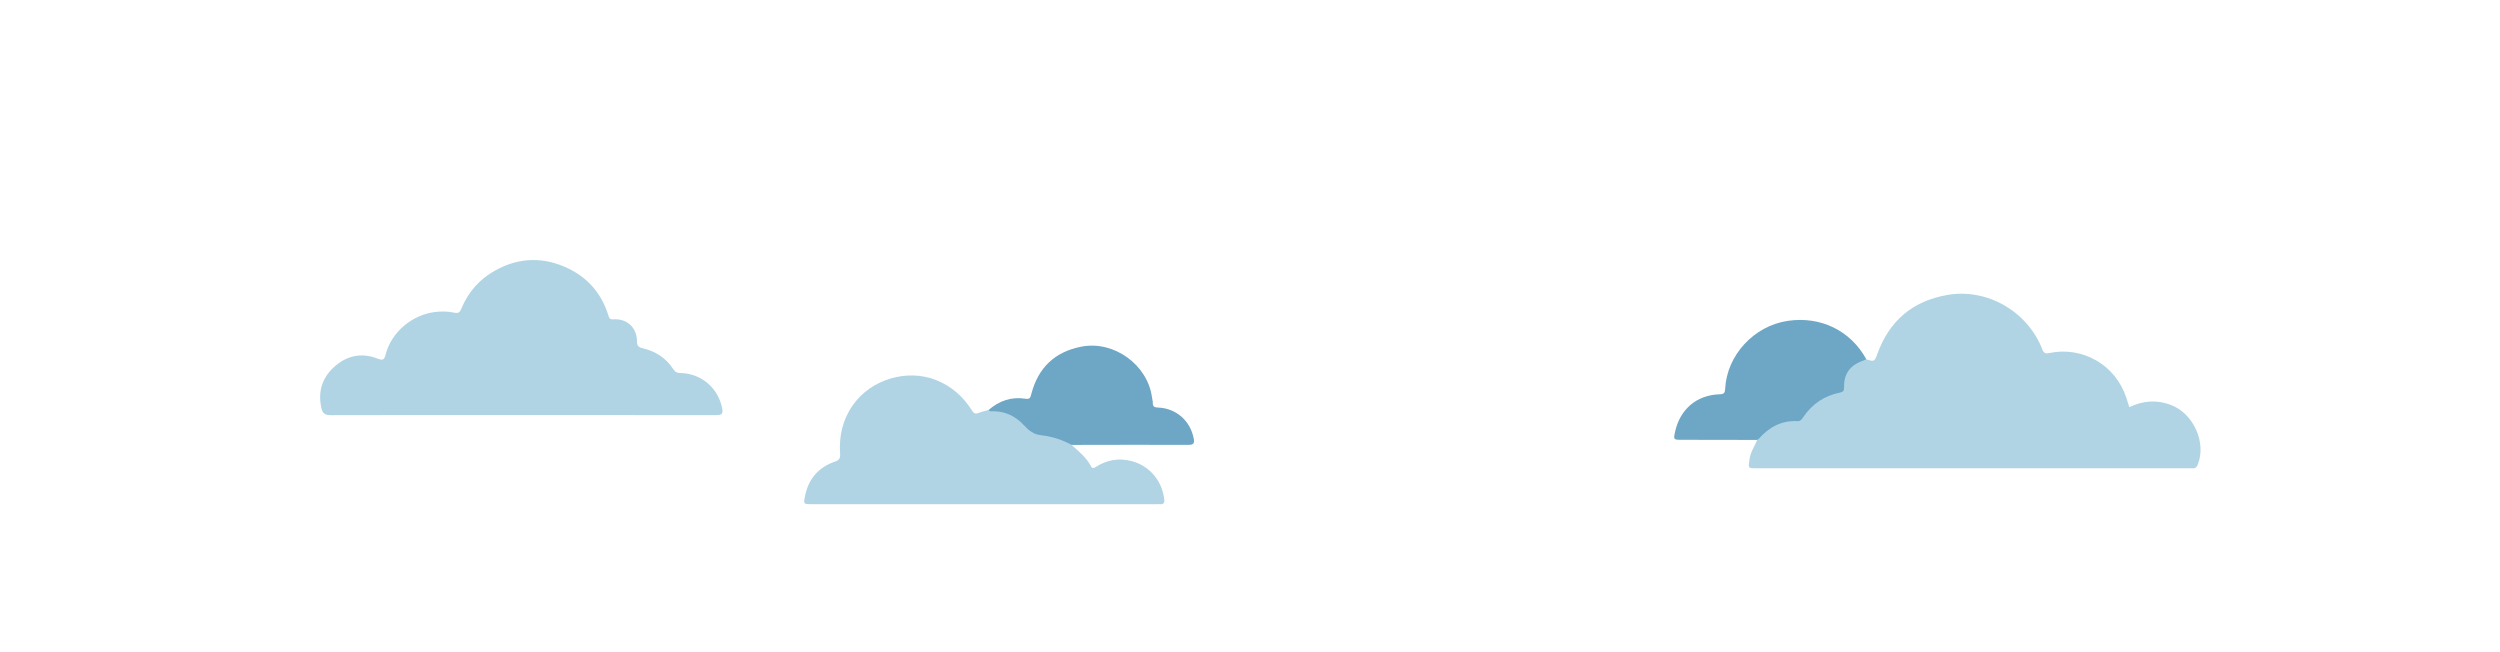
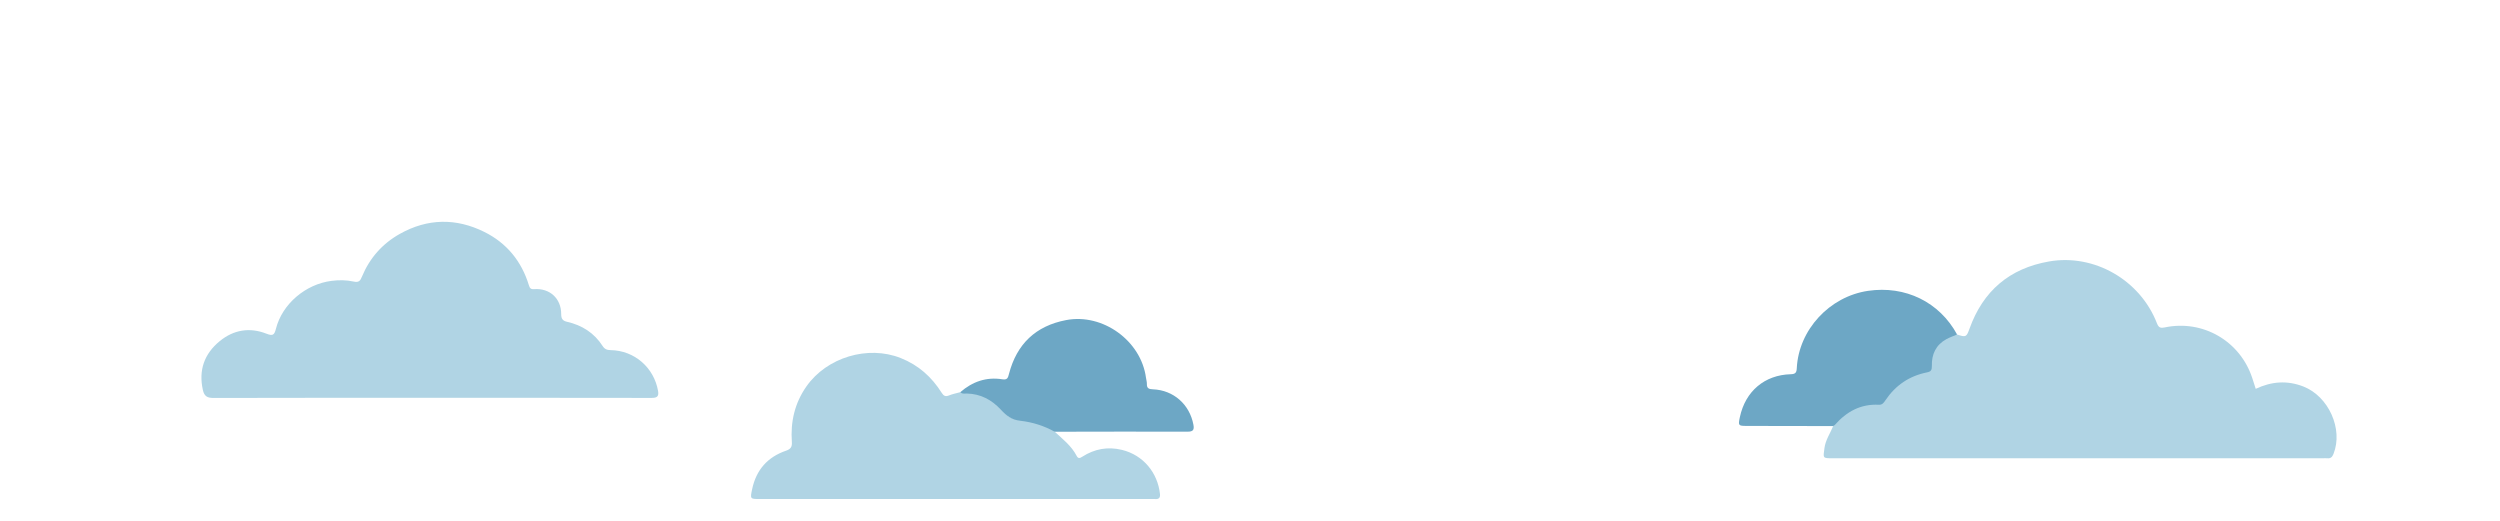
- <svg xmlns="http://www.w3.org/2000/svg" version="1.1" id="Layer_1" x="0px" y="0px" width="1920px" height="500px" viewBox="0 0 910.489 252.448" enable-background="new 0 0 910.489 252.448" xml:space="preserve">
+ <svg xmlns="http://www.w3.org/2000/svg" version="1.1" id="Layer_1" x="0px" y="0px" width="1920px" height="400px" viewBox="0 0 1920 400" enable-background="new 0 0 1920 400" xml:space="preserve">
  <g>
-     <path fill-rule="evenodd" clip-rule="evenodd" fill="#B0D4E4" d="M694.226,139.315c3.032,1.019,3.222,0.863,4.243-1.983   c4.629-12.898,13.647-20.608,27.209-22.969c15.297-2.663,31.062,6.269,36.812,21.156c0.582,1.508,1.283,1.667,2.632,1.383   c13.002-2.737,25.703,4.594,29.885,17.216c0.396,1.197,0.773,2.402,1.208,3.752c5.335-2.52,10.688-2.965,16.256-0.8   c8.619,3.351,13.676,14.527,10.296,23.03c-0.409,1.031-0.951,1.608-2.108,1.485c-0.475-0.052-0.959-0.007-1.438-0.007   c-55.833,0-111.665,0-167.498,0c-3.43,0-3.268,0.02-2.787-3.498c0.382-2.795,1.971-5.003,2.973-7.492   c2.848-5.029,7.518-7.254,12.944-7.809c2.442-0.25,4.044-0.912,5.533-2.936c3.187-4.328,7.686-6.891,12.874-8.182   c1.244-0.311,1.884-0.417,1.734-2.165C684.539,144.215,689.192,139.292,694.226,139.315z" />
-     <path fill-rule="evenodd" clip-rule="evenodd" fill="#B0D4E4" d="M173.416,160.94c-24.868,0-49.737-0.026-74.604,0.047   c-2.13,0.008-3.165-0.586-3.638-2.705c-1.513-6.773,0.47-12.353,5.725-16.677c4.735-3.897,10.225-4.819,15.936-2.582   c2.178,0.853,2.734,0.528,3.28-1.639c2.16-8.587,10.23-15.266,18.949-16.379c2.602-0.332,5.126-0.31,7.566,0.228   c1.847,0.407,2.28-0.27,2.868-1.684c2.63-6.331,6.96-11.247,12.93-14.594c9.465-5.308,19.201-5.458,28.851-0.672   c7.651,3.795,12.716,10,15.22,18.201c0.306,1.003,0.634,1.434,1.796,1.345c5.324-0.406,9.259,3.188,9.242,8.52   c-0.005,1.584,0.511,2.295,2.002,2.632c5.119,1.156,9.277,3.811,12.14,8.258c0.713,1.108,1.525,1.394,2.75,1.413   c8.123,0.132,14.793,5.946,16.191,13.95c0.36,2.062-0.562,2.374-2.36,2.371C223.313,160.926,198.364,160.94,173.416,160.94z" />
-     <path fill-rule="evenodd" clip-rule="evenodd" fill="#B0D4E4" d="M386.077,172.521c2.745,2.531,5.73,4.843,7.495,8.26   c0.532,1.03,1.139,0.767,1.933,0.259c4.166-2.664,8.664-3.503,13.504-2.329c7.356,1.783,12.25,7.875,13.011,15.1   c0.129,1.221-0.365,1.805-1.63,1.692c-0.476-0.042-0.958-0.005-1.438-0.005c-44.527,0-89.055,0.001-133.582,0   c-3.355,0-3.328-0.037-2.62-3.391c1.39-6.58,5.284-10.963,11.587-13.117c1.632-0.558,2.079-1.367,1.968-2.952   c-0.484-6.895,0.941-13.251,4.995-19.023c6.953-9.902,20.955-14.108,32.17-9.663c6.045,2.396,10.571,6.439,13.98,11.838   c0.684,1.082,1.282,1.426,2.51,0.935c1.243-0.498,2.581-0.757,3.877-1.12c6.564-0.752,11.654,1.811,15.419,7.068   c0.968,1.352,1.853,2.003,3.639,2.014c3.592,0.023,7.117,0.782,10.419,2.297C384.386,170.873,385.536,171.321,386.077,172.521z" />
-     <path fill-rule="evenodd" clip-rule="evenodd" fill="#6DA7C5" d="M694.226,139.315c-1.221,0.525-2.493,0.959-3.655,1.593   c-3.591,1.957-5.069,5.202-4.957,9.11c0.041,1.436-0.33,1.968-1.615,2.223c-6.069,1.203-10.813,4.423-14.25,9.551   c-0.56,0.834-1.079,1.578-2.214,1.518c-6.213-0.333-11.054,2.334-15.042,6.877c-0.151,0.172-0.389,0.271-0.586,0.402   c-9.837-0.016-19.675-0.032-29.512-0.051c-2.881-0.006-2.967-0.119-2.347-3.017c1.89-8.827,8.423-14.397,17.382-14.64   c1.612-0.045,1.979-0.565,2.054-2.064c0.654-13.104,11.164-24.468,24.33-26.408C676.564,122.532,688.218,128.242,694.226,139.315z" />
-     <path fill-rule="evenodd" clip-rule="evenodd" fill="#6DA7C5" d="M386.077,172.521c-3.659-2.031-7.549-3.257-11.726-3.743   c-3.02-0.351-4.546-1.509-6.71-3.836c-3.101-3.336-6.88-5.359-11.545-5.468c-0.77-0.02-1.62,0.232-2.257-0.471   c4.138-3.596,8.903-5.268,14.367-4.387c1.737,0.28,1.915-0.58,2.25-1.863c2.659-10.192,9.119-16.383,19.529-18.363   c12.51-2.38,25.571,7.05,27.255,19.693c0.095,0.711,0.329,1.424,0.307,2.129c-0.049,1.527,0.729,1.771,2.079,1.824   c7.032,0.277,12.528,5.168,13.813,12.09c0.319,1.723-0.074,2.381-2.012,2.375C416.31,172.446,401.194,172.5,386.077,172.521z" />
+     <path fill="#B0D4E4" d="M1503.038,256.896c6.82,2.292,7.246,1.94,9.544-4.46c10.41-29.007,30.689-46.346,61.191-51.654   c34.4-5.99,69.855,14.098,82.787,47.577c1.309,3.392,2.885,3.75,5.919,3.109c29.24-6.154,57.804,10.333,67.209,38.718   c0.892,2.692,1.738,5.403,2.717,8.438c11.998-5.666,24.036-6.668,36.558-1.798c19.385,7.535,30.757,32.669,23.155,51.792   c-0.92,2.319-2.138,3.617-4.74,3.34c-1.068-0.116-2.156-0.017-3.234-0.017c-125.563,0-251.126,0-376.69,0   c-7.714,0-7.351,0.046-6.269-7.866c0.86-6.286,4.434-11.25,6.688-16.849c6.405-11.31,16.907-16.313,29.109-17.563   c5.493-0.562,9.095-2.051,12.443-6.603c7.167-9.732,17.285-15.498,28.952-18.4c2.799-0.7,4.237-0.938,3.9-4.869   C1481.253,267.914,1491.719,256.844,1503.038,256.896z" />
+     <path fill="#B0D4E4" d="M331.774,305.528c-55.927,0-111.855-0.058-167.779,0.107c-4.791,0.017-7.118-1.32-8.182-6.085   c-3.402-15.231,1.058-27.78,12.875-37.505c10.649-8.765,22.995-10.838,35.838-5.808c4.898,1.918,6.148,1.188,7.377-3.686   c4.858-19.312,23.007-34.332,42.615-36.835c5.852-0.747,11.528-0.697,17.016,0.514c4.154,0.915,5.127-0.607,6.449-3.789   c5.916-14.237,15.653-25.293,29.08-32.82c21.286-11.937,43.181-12.274,64.884-1.511c17.205,8.536,28.598,22.488,34.228,40.933   c0.689,2.255,1.426,3.225,4.039,3.025c11.975-0.913,20.823,7.168,20.786,19.16c-0.013,3.563,1.148,5.162,4.501,5.919   c11.511,2.6,20.864,8.571,27.302,18.572c1.604,2.492,3.429,3.136,6.185,3.178c18.268,0.297,33.268,13.372,36.412,31.373   c0.81,4.638-1.264,5.339-5.307,5.33C443.988,305.497,387.88,305.528,331.774,305.528z" />
+     <path fill="#B0D4E4" d="M810.033,331.574c6.174,5.691,12.887,10.892,16.856,18.576c1.196,2.315,2.562,1.725,4.347,0.583   c9.369-5.992,19.484-7.879,30.37-5.238c16.543,4.01,27.549,17.71,29.261,33.958c0.29,2.747-0.82,4.059-3.667,3.806   c-1.069-0.095-2.154-0.012-3.233-0.012c-100.139,0-200.279,0.003-300.417,0c-7.544,0-7.483-0.083-5.891-7.626   c3.126-14.798,11.883-24.655,26.058-29.498c3.671-1.257,4.675-3.074,4.426-6.64c-1.089-15.508,2.117-29.8,11.233-42.781   c15.637-22.271,47.127-31.729,72.348-21.732c13.595,5.389,23.774,14.481,31.44,26.624c1.539,2.434,2.883,3.207,5.646,2.103   c2.794-1.12,5.803-1.703,8.719-2.519c14.762-1.69,26.209,4.072,34.677,15.896c2.176,3.039,4.167,4.504,8.184,4.526   c8.078,0.052,16.005,1.761,23.432,5.167C806.23,327.867,808.816,328.875,810.033,331.574z" />
+     <path fill="#6DA7C5" d="M1503.038,256.896c-2.745,1.18-5.605,2.156-8.219,3.583c-8.075,4.4-11.399,11.699-11.147,20.487   c0.092,3.229-0.743,4.426-3.633,4.999c-13.648,2.707-24.317,9.948-32.048,21.48c-1.259,1.874-2.425,3.549-4.979,3.412   c-13.973-0.748-24.859,5.251-33.829,15.467c-0.34,0.388-0.873,0.609-1.316,0.905c-22.123-0.036-44.248-0.072-66.371-0.116   c-6.479-0.013-6.672-0.268-5.277-6.784c4.249-19.852,18.942-32.378,39.09-32.924c3.626-0.103,4.45-1.271,4.62-4.644   c1.47-29.469,25.107-55.025,54.717-59.389C1463.318,219.151,1489.527,231.993,1503.038,256.896z" />
+     <path fill="#6DA7C5" d="M810.033,331.574c-8.229-4.568-16.978-7.325-26.371-8.419c-6.792-0.788-10.224-3.393-15.09-8.627   c-6.974-7.501-15.473-12.05-25.964-12.297c-1.732-0.045-3.643,0.522-5.076-1.06c9.306-8.086,20.023-11.848,32.311-9.865   c3.906,0.629,4.307-1.304,5.061-4.189c5.979-22.922,20.507-36.845,43.918-41.297c28.134-5.354,57.507,15.854,61.295,44.288   c0.213,1.598,0.74,3.202,0.689,4.788c-0.109,3.435,1.64,3.983,4.677,4.103c15.814,0.622,28.174,11.62,31.063,27.189   c0.718,3.874-0.166,5.354-4.524,5.34C878.025,331.405,844.03,331.527,810.033,331.574z" />
  </g>
</svg>
